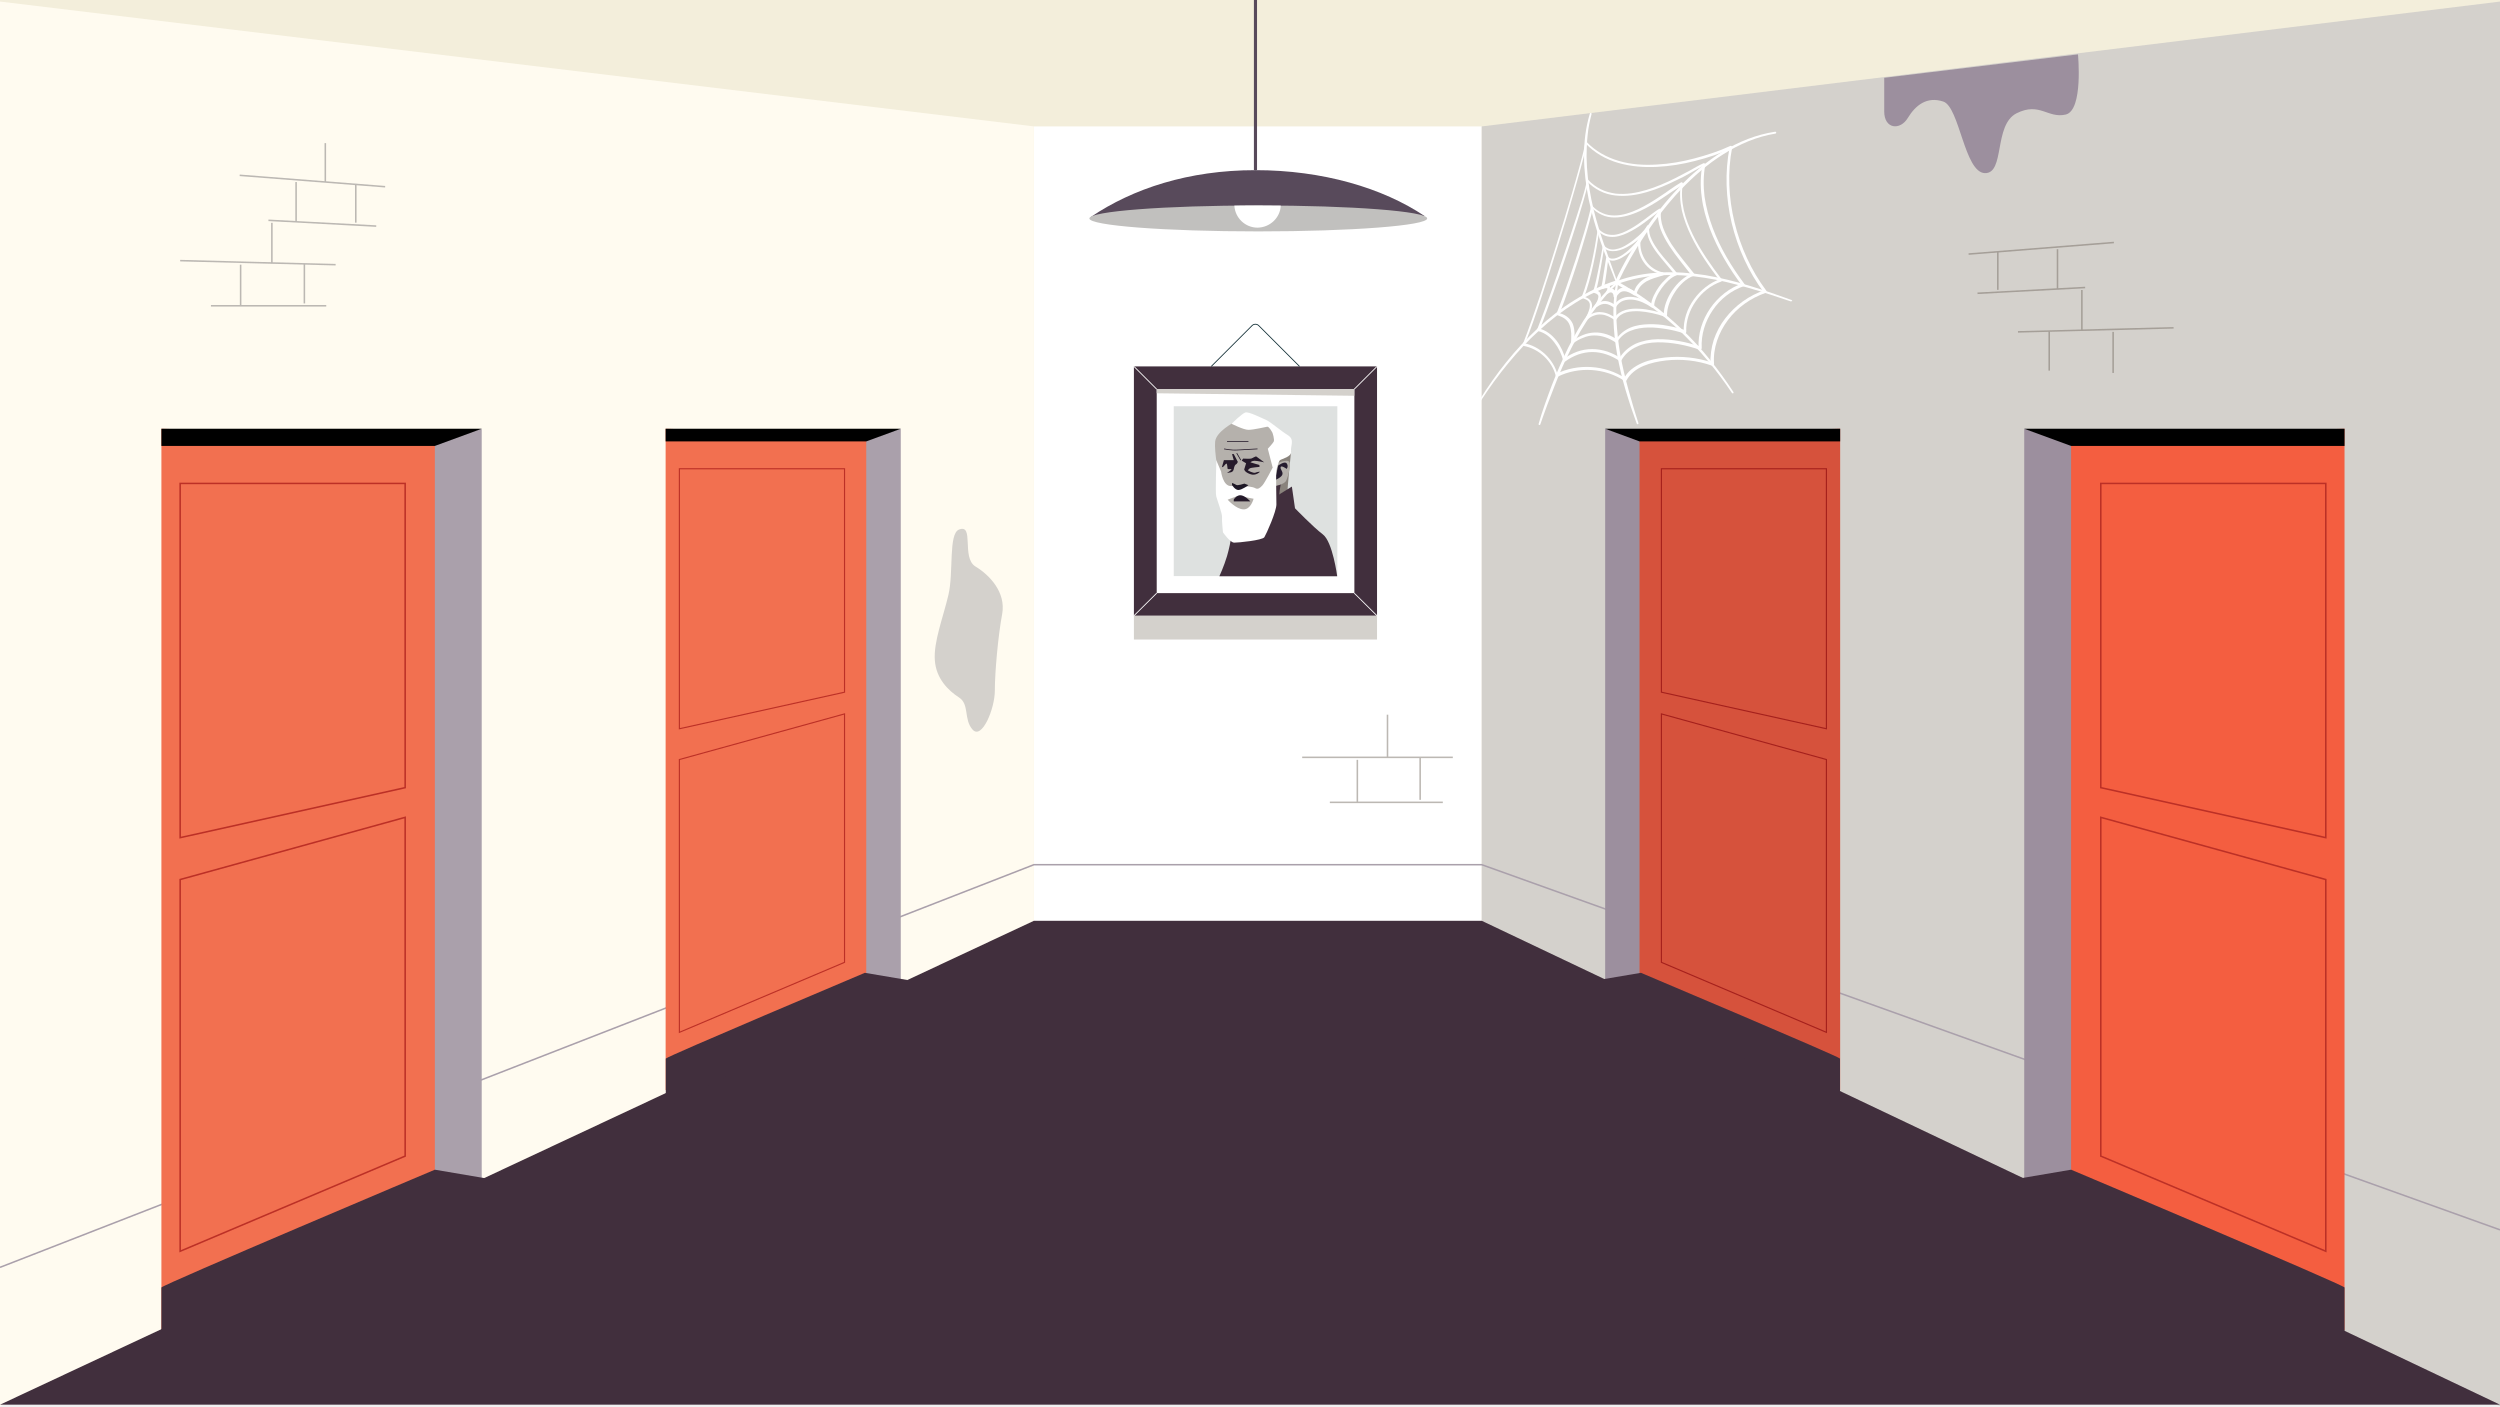
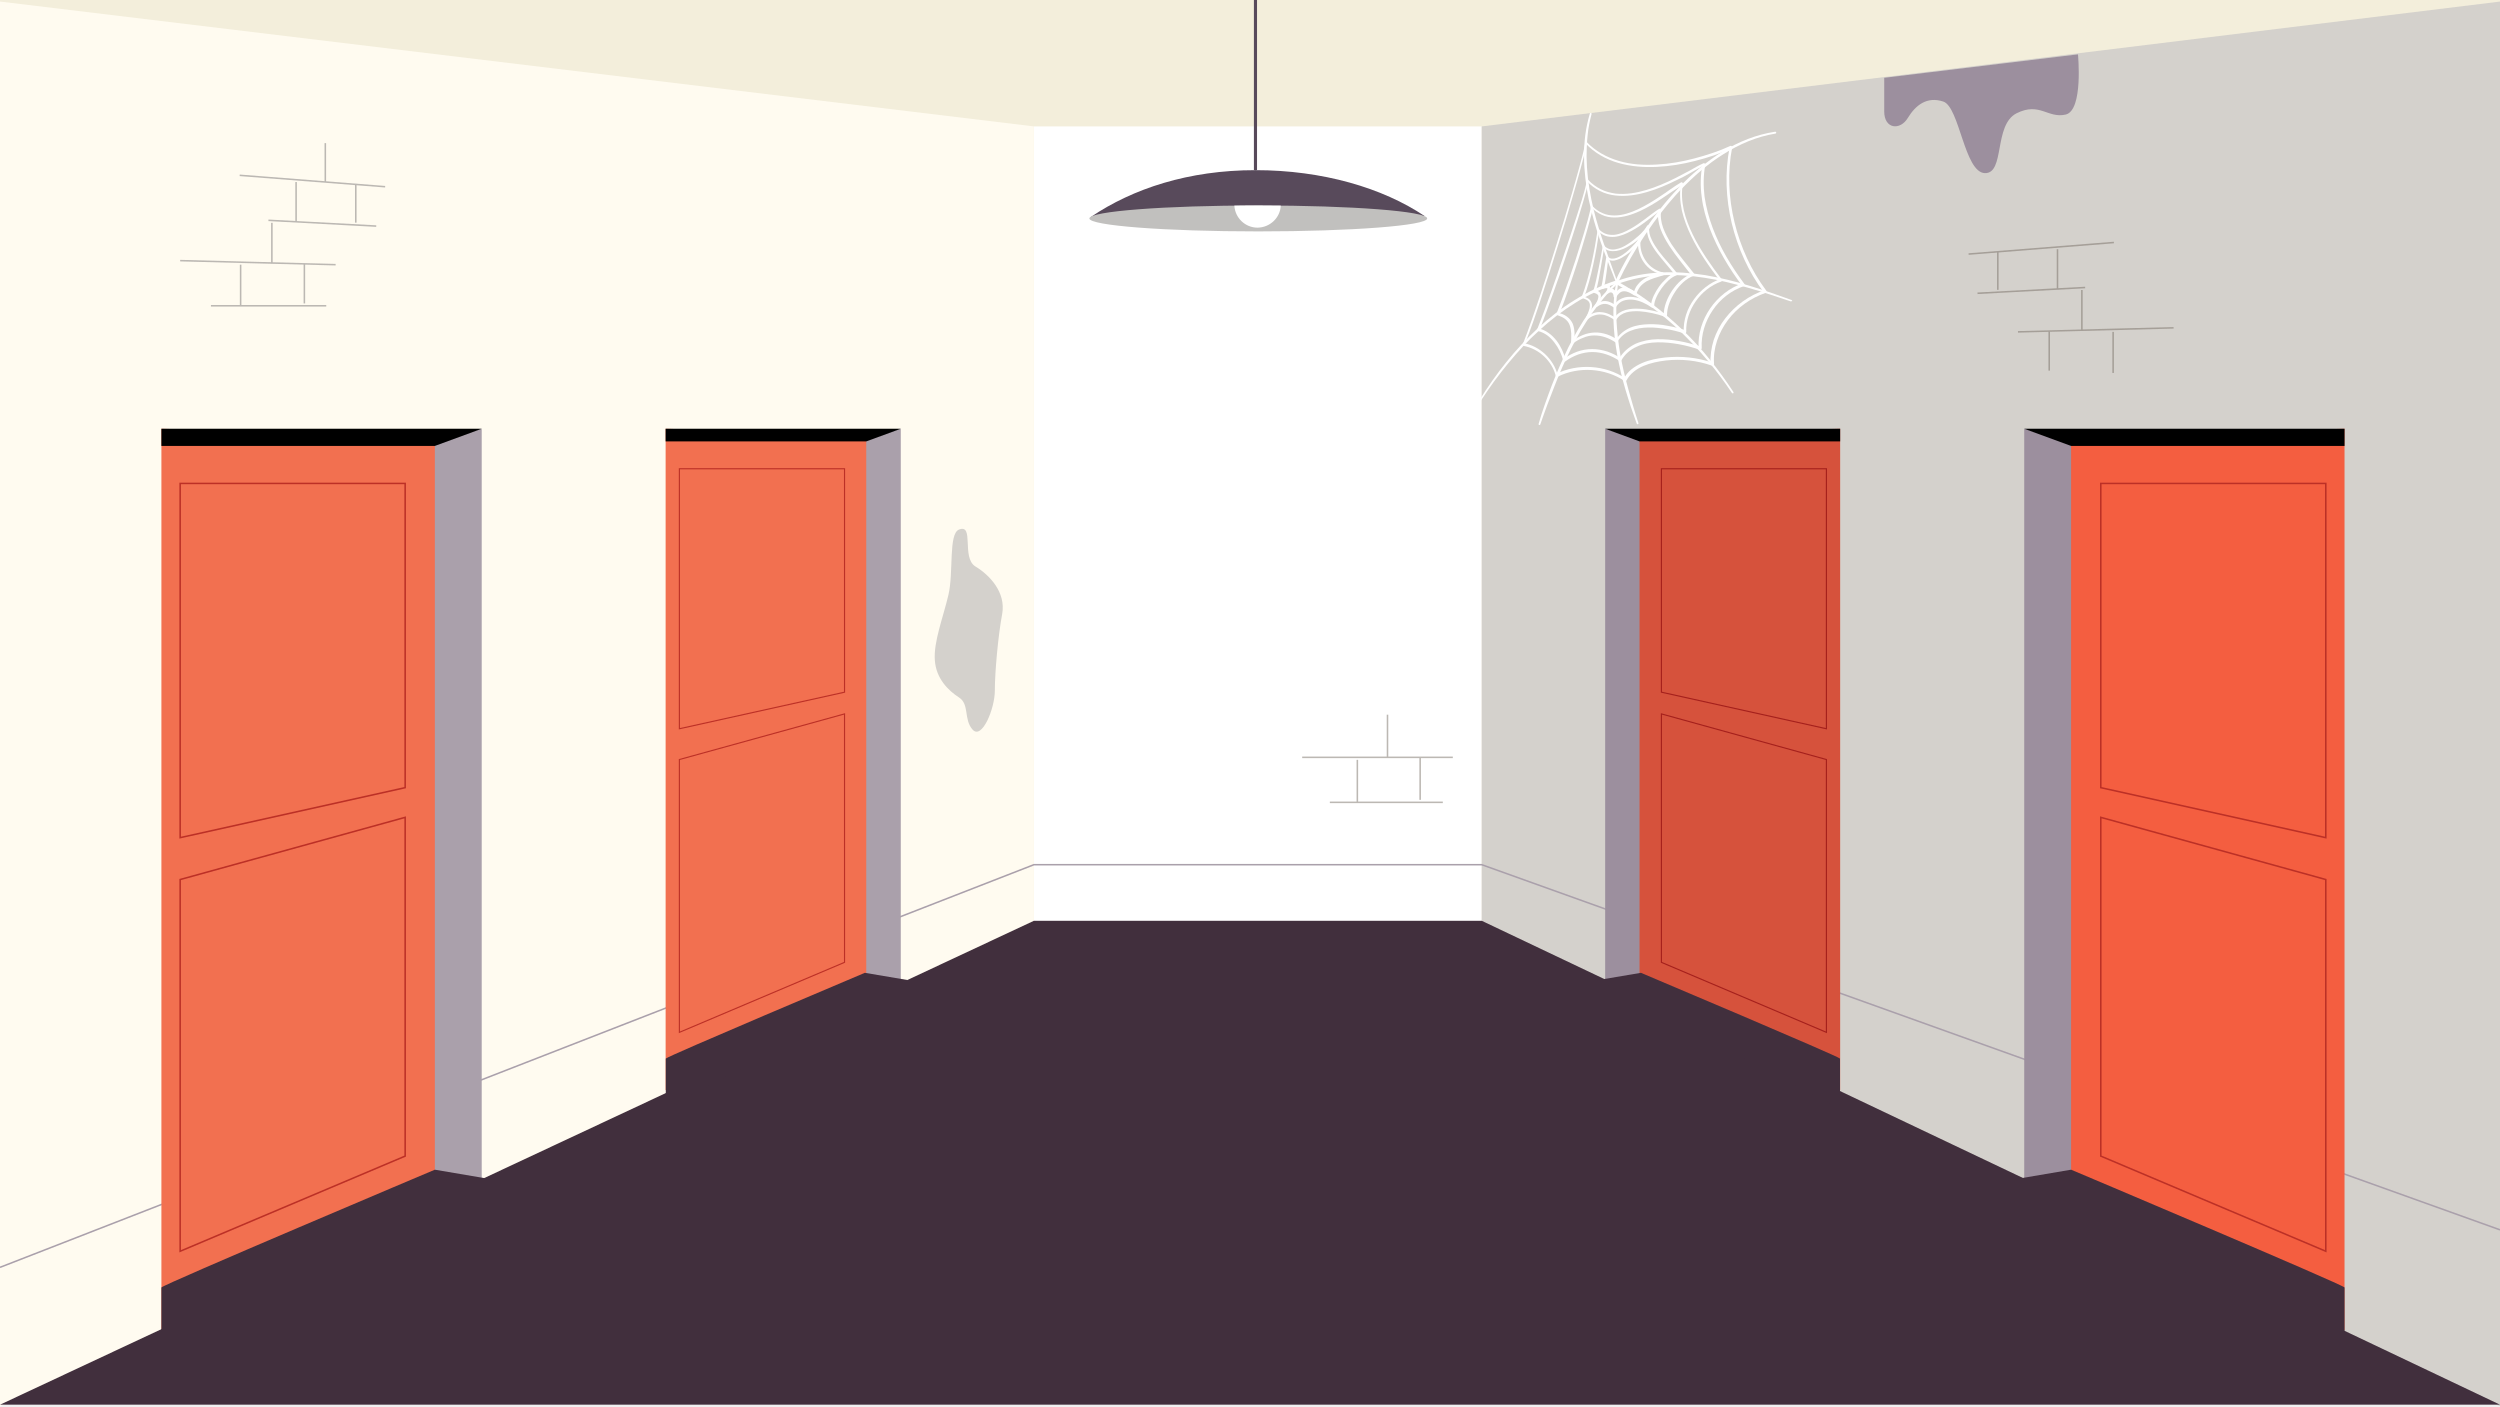
<svg xmlns="http://www.w3.org/2000/svg" version="1.1" id="Warstwa_1" x="0px" y="0px" width="1600px" height="900px" viewBox="0 0 1600 900" style="enable-background:new 0 0 1600 900;" xml:space="preserve">
  <style type="text/css">
	.st0{fill:#F3EEDB;}
	.st1{fill:#FFFFFF;}
	.st2{fill:#D4D1CC;}
	.st3{fill:#FFFBF0;}
	.st4{fill:none;stroke:#AAA0AB;stroke-width:0.999;stroke-miterlimit:10;}
	.st5{fill:#F45E40;}
	.st6{fill:#9C8F9E;}
	.st7{fill:none;stroke:#BC3026;stroke-width:0.999;stroke-miterlimit:10;}
	.st8{fill:#D6523C;}
	.st9{fill:none;stroke:#A5201C;stroke-width:0.733;stroke-miterlimit:10;}
	.st10{fill:#F27050;}
	.st11{fill:#AAA0AB;}
	.st12{fill:none;stroke:#BC3026;stroke-width:0.733;stroke-miterlimit:10;}
	.st13{fill:#412F3D;}
	.st14{fill:none;stroke:#BCB8B3;stroke-width:0.999;stroke-miterlimit:10;}
	.st15{fill:none;stroke:#A59F98;stroke-width:0.999;stroke-miterlimit:10;}
	.st16{fill:#584A5B;}
	.st17{fill:#C1C0BE;}
	.st18{fill:none;stroke:#584A5B;stroke-width:1.999;stroke-miterlimit:10;}
- 	.st19{fill:#DEE1E0;}
- 	.st20{fill:none;stroke:#FFFFFF;stroke-width:0.528;stroke-miterlimit:10;}
- 	.st21{fill:none;stroke:#0C2A31;stroke-width:0.528;stroke-miterlimit:10;}
- 	.st22{fill:#89837C;}
- 	.st23{fill:#B5B1AC;}
- 	.st24{fill:#251C2F;}
- 	.st25{fill:#251A2A;}
- 	.st26{fill:none;stroke:#251A2A;stroke-width:0.489;stroke-miterlimit:10;}
- 	.st27{fill:#1E1826;}
</style>
  <g id="Warstwa_1_1_">
-     <rect id="BG" y="0" class="st0" width="1600" height="878.3" />
+     <rect id="BG" class="st0" width="1600" height="878.3" />
    <g>
      <polygon class="st0" points="995,80.9 615,80.9 0,0 1600,0   " />
      <rect x="661.7" y="80.9" class="st1" width="286.6" height="511.7" />
      <polygon class="st2" points="1600,900 948.3,616.3 948.3,80.9 1600,1   " />
      <polygon class="st3" points="661.7,616.3 0,900 0,1 661.7,80.9   " />
      <polyline class="st4" points="0,811.1 661.7,553.4 948.3,553.4 1600,787.1   " />
      <g>
        <polyline class="st5" points="1325.5,770.6 1500.5,851.4 1500.5,274.4 1310.5,279.9    " />
        <polygon class="st6" points="1325.5,283.4 1295.5,274.4 1295.5,755.7 1325.5,770.6    " />
        <polygon points="1295.5,274.4 1500.5,274.4 1500.5,285.4 1325.5,285.4    " />
        <polygon class="st7" points="1344.5,504.1 1488.5,536.1 1488.5,309.4 1344.5,309.4    " />
        <polygon class="st7" points="1344.5,739.9 1488.5,800.8 1488.5,562.9 1344.5,523.1    " />
      </g>
      <g>
        <polyline class="st8" points="1049.3,638.5 1177.7,697.7 1177.7,274.4 1038.3,278.4    " />
        <polygon class="st6" points="1049.3,281 1027.3,274.4 1027.3,627.5 1049.3,638.5    " />
        <polygon points="1027.3,274.4 1177.7,274.4 1177.7,282.5 1049.3,282.5    " />
        <polygon class="st9" points="1063.3,443 1168.9,466.4 1168.9,300 1063.3,300    " />
        <polygon class="st9" points="1063.3,615.9 1168.9,660.7 1168.9,486.1 1063.3,456.9    " />
      </g>
      <g>
        <g>
          <polyline class="st10" points="278.3,770.6 103.3,851.4 103.3,274.4 293.3,279.9     " />
          <polygon class="st11" points="278.3,283.4 308.3,274.4 308.3,755.7 278.3,770.6     " />
          <polygon points="308.3,274.4 103.3,274.4 103.3,285.4 278.3,285.4     " />
          <polygon class="st7" points="259.3,504.1 115.3,536.1 115.3,309.4 259.3,309.4     " />
          <polygon class="st7" points="259.3,739.9 115.3,800.8 115.3,562.9 259.3,523.1     " />
        </g>
        <g>
          <polyline class="st10" points="554.4,638.5 426,697.7 426,274.4 565.5,278.4     " />
          <polygon class="st11" points="554.4,281 576.5,274.4 576.5,627.5 554.4,638.5     " />
          <polygon points="576.5,274.4 426,274.4 426,282.5 554.4,282.5     " />
          <polygon class="st12" points="540.5,443 434.8,466.4 434.8,300 540.5,300     " />
          <polygon class="st12" points="540.5,615.9 434.8,660.7 434.8,486.1 540.5,456.9     " />
        </g>
      </g>
      <polygon class="st13" points="1600,899 948.3,589.3 661.7,589.3 0,899   " />
      <g>
        <g>
          <line class="st14" x1="851.1" y1="513.5" x2="923.4" y2="513.5" />
          <line class="st14" x1="833.4" y1="484.7" x2="929.8" y2="484.7" />
          <line class="st14" x1="888" y1="457.4" x2="888" y2="484.7" />
          <line class="st14" x1="868.7" y1="486.3" x2="868.7" y2="513.5" />
          <line class="st14" x1="908.9" y1="484.7" x2="908.9" y2="511.9" />
        </g>
      </g>
      <g>
        <g>
          <g>
            <line class="st14" x1="171.8" y1="141" x2="240.8" y2="144.7" />
            <line class="st14" x1="153.4" y1="112.2" x2="246.5" y2="119.5" />
            <line class="st14" x1="208.2" y1="91.6" x2="208.2" y2="116.5" />
            <line class="st14" x1="189.5" y1="116.5" x2="189.5" y2="142" />
            <line class="st14" x1="227.7" y1="118.1" x2="227.7" y2="142.5" />
          </g>
        </g>
        <g>
          <g>
            <line class="st14" x1="135" y1="195.7" x2="208.8" y2="195.7" />
            <line class="st14" x1="115.3" y1="166.8" x2="214.8" y2="169.4" />
            <line class="st14" x1="174" y1="142.6" x2="174" y2="168.4" />
            <line class="st14" x1="154" y1="169.4" x2="154" y2="195.7" />
            <line class="st14" x1="194.8" y1="168.9" x2="194.8" y2="194.2" />
          </g>
        </g>
      </g>
      <g>
        <g>
          <g>
            <line class="st15" x1="1334.5" y1="184" x2="1265.6" y2="187.7" />
            <line class="st15" x1="1352.9" y1="155.2" x2="1259.9" y2="162.6" />
            <line class="st15" x1="1316.8" y1="159.5" x2="1316.8" y2="185" />
            <line class="st15" x1="1278.6" y1="161.1" x2="1278.6" y2="185.5" />
          </g>
        </g>
        <g>
          <g>
            <line class="st15" x1="1391.1" y1="209.8" x2="1291.5" y2="212.4" />
            <line class="st15" x1="1332.4" y1="185.6" x2="1332.4" y2="211.4" />
            <line class="st15" x1="1352.4" y1="212.4" x2="1352.4" y2="238.7" />
            <line class="st15" x1="1311.5" y1="211.9" x2="1311.5" y2="237.2" />
          </g>
        </g>
      </g>
      <g>
        <g>
          <path class="st16" d="M911.8,138.3c-26.9-18.1-65.5-29.4-108.3-29.4c-42.9,0-78.4,11.8-105.3,29.9L911.8,138.3z" />
          <ellipse class="st17" cx="805.3" cy="139.8" rx="108.1" ry="8.3" />
        </g>
        <path class="st1" d="M819.7,131.6c-4.7,0-9.5-0.1-14.4-0.1c-5.2,0-10.3,0-15.3,0.1c0.4,7.8,6.9,14.1,14.8,14.1     C812.8,145.6,819.3,139.4,819.7,131.6z" />
        <line class="st18" x1="803.5" y1="108.9" x2="803.5" y2="0" />
      </g>
    </g>
    <g>
      <path class="st13" d="M316.5,755.1l-38.2-6.5c0,0-175,73.9-175,75.4s0,44,0,44" />
      <path class="st13" d="M581.3,627.3l-27.8-4.7c0,0-127.4,53.8-127.4,54.9c0,1.1,0,32,0,32" />
    </g>
    <g>
      <path class="st13" d="M1287.3,755.1l38.2-6.5c0,0,175,73.9,175,75.4s0,44,0,44" />
      <path class="st13" d="M1022.4,627.3l27.8-4.7c0,0,127.4,53.8,127.4,54.9c0,1.1,0,32,0,32" />
    </g>
  </g>
  <g id="Warstwa_2_1_">
    <g>
      <g>
        <path class="st1" d="M947.1,255.7c10.4-16.7,22.6-32.2,37.1-45.6c7.3-6.7,15-12.8,23.5-18c8.3-5.2,17.3-9.6,26.7-12.6l-0.6,0.5     c2.5-5.6,5.3-10.9,8.3-16.1c3-5.2,6.2-10.4,9.6-15.4c6.8-10,14.3-19.6,22.6-28.3c8.3-8.7,17.7-16.7,28-23.1s21.8-11,33.8-12.8     c0.4,0,0.6,0.1,0.7,0.5c0,0.4-0.1,0.6-0.5,0.7c-11.9,1.9-23,6.7-33.2,13.1c-10.2,6.3-19.2,14.3-27.6,23     c-8.2,8.7-15.6,18.3-22.3,28.2c-6.7,9.9-12.7,20.4-17.8,31.2l0,0c-0.1,0.2-0.4,0.4-0.6,0.5c-9.2,3-18.2,7.1-26.4,12.2     c-8.3,5.1-16.1,11.1-23.2,17.7c-7.3,6.5-13.9,13.8-20.1,21.3s-12,15.5-17.3,23.7c-0.1,0.2-0.5,0.4-0.7,0.1     C947,256.3,947,255.9,947.1,255.7z" />
      </g>
      <g>
        <path class="st1" d="M1146.1,192.9c-9.1-3-18-6.1-27.2-8.7s-18.4-5-27.8-6.4c-9.4-1.5-18.9-2.1-28.3-1.6s-18.9,2.3-27.7,5.6     l0.1-1.7c15.1,8.5,29,18.9,41.5,30.9c6.2,5.9,12.1,12.3,17.5,19s10.5,13.7,15.2,20.9c0.1,0.2,0.1,0.6-0.1,0.8     c-0.2,0.1-0.6,0.1-0.8-0.1c-4.7-7.1-9.9-14-15.4-20.6c-5.4-6.5-11.4-12.8-17.5-18.8c-12.5-11.9-26.3-22.1-41.3-30.4     c-0.5-0.2-0.6-0.8-0.4-1.3c0.1-0.2,0.4-0.4,0.5-0.5c9.1-3.4,18.6-5.1,28.3-5.6c9.6-0.5,19.2,0.2,28.7,1.7     c9.4,1.6,18.8,3.9,28,6.7s18.2,5.9,27.2,9.2c0.2,0.1,0.5,0.4,0.4,0.7C1146.7,192.8,1146.3,192.9,1146.1,192.9z" />
      </g>
      <g>
        <path class="st1" d="M1035.6,181.1c-3.1,3-6.2,6.1-9,9.4c-2.8,3.3-5.4,6.8-8,10.3c-2.4,3.6-4.8,7.3-7,11s-4.2,7.6-6.2,11.5     c-3.9,7.7-7.4,15.7-10.5,23.8c-1.6,4-3.1,8.1-4.7,12.2c-1.6,4.1-2.9,8.2-4.4,12.3c-0.1,0.4-0.5,0.5-0.7,0.4     c-0.4-0.1-0.5-0.5-0.4-0.7c1.2-4.2,2.5-8.3,4-12.5c1.5-4.1,2.9-8.2,4.5-12.3c3.1-8.1,6.7-16.2,10.5-24.1     c4-7.9,8.3-15.5,13.4-22.6c2.5-3.5,5.3-7,8.2-10.3s6.1-6.3,9.4-9.2c0.2-0.2,0.6-0.1,0.7,0     C1035.8,180.5,1035.8,180.9,1035.6,181.1L1035.6,181.1z" />
      </g>
      <g>
        <path class="st1" d="M1035.5,181.8c-0.5,3.8-0.8,7.5-1,11.3c-0.1,3.8-0.1,7.5,0,11.3c0.4,7.5,1.2,15,2.5,22.5     c1.3,7.4,3.1,14.8,5.1,22.1c1,3.6,2.1,7.3,3.1,10.9c1.1,3.6,2.2,7.3,3.4,10.9c0.1,0.4-0.1,0.6-0.4,0.7c-0.4,0.1-0.6-0.1-0.7-0.4     c-1.3-3.6-2.5-7.1-3.8-10.8c-1.2-3.6-2.3-7.3-3.4-10.9c-2.2-7.3-3.9-14.8-5.3-22.3c-1.3-7.5-2.2-15.1-2.4-22.7     c-0.2-7.6,0.2-15.2,1.6-22.9c0-0.2,0.4-0.5,0.6-0.5C1035.2,181.1,1035.5,181.4,1035.5,181.8z" />
      </g>
      <g>
        <path class="st1" d="M1015.6,91.2c-1,5.7-2.5,11-4,16.6c-1.5,5.4-3,10.9-4.6,16.3c-3.1,10.9-6.3,21.7-9.7,32.4     c-3.3,10.8-6.8,21.5-10.3,32.3s-7.1,21.4-11.3,31.9l-0.6-1.1c10.4,1.9,19.1,10.2,21.8,20.4l-1.2-0.6c14-7,31.6-5.9,44.7,2.8     l-1.3,0.4c1.2-2.4,2.9-4.5,5-6.2s4.4-3,6.7-4c4.7-2.1,9.8-3,14.9-3.6c10.2-1.1,20.6,0,30.3,3.3l-1.3,1     c-0.2-5.2,0.5-10.5,2.1-15.6c1.7-5,4.2-9.7,7.4-13.8c6.4-8.3,15.2-14.6,25.2-18l-0.5,1.5c-9.9-13.2-16.7-28.4-20.6-44.3     c-3.8-16-4.5-32.7-1.3-48.8l1.2,0.8c-7.5,3.5-15.4,6.1-23.4,8.1c-8,2.1-16.2,3.4-24.4,3.8c-8.2,0.4-16.6-0.2-24.6-2.5     s-15.5-6.5-21.2-12.7c-0.2-0.2-0.2-0.6,0-0.8s0.6-0.2,0.8,0c5.6,5.9,12.8,9.9,20.7,12.2c7.7,2.3,16.1,2.8,24.2,2.3     c8.1-0.4,16.2-1.8,24.1-3.9s15.7-4.6,23-8l0,0c0.4-0.2,0.8,0,1.1,0.4c0.1,0.1,0.1,0.4,0.1,0.5c-3.1,15.9-2.3,32.4,1.5,48     c3.8,15.7,10.6,30.7,20.3,43.7c0.4,0.4,0.2,1-0.1,1.3c-0.1,0-0.1,0.1-0.2,0.1c-9.6,3.3-18.2,9.4-24.2,17.4c-3,4-5.4,8.5-7,13.3     s-2.3,9.8-1.9,14.9c0,0.5-0.4,1-1,1c-0.1,0-0.2,0-0.4,0c-9.4-3.3-19.5-4.4-29.4-3.3c-5,0.6-9.9,1.6-14.4,3.5s-8.6,5-10.8,9.2     c-0.2,0.5-0.7,0.6-1.2,0.4h-0.1c-12.5-8.3-29.4-9.4-42.8-2.7c-0.4,0.2-1,0-1.1-0.4c0,0,0-0.1-0.1-0.1     c-2.4-9.6-10.8-17.4-20.5-19.2c-0.5-0.1-0.7-0.5-0.6-1v-0.1c4.1-10.5,7.7-21.2,11.3-31.8c3.5-10.8,7-21.4,10.3-32.2     c3.4-10.8,6.7-21.5,9.8-32.4c1.6-5.4,3.1-10.9,4.6-16.3c1.5-5.4,3-10.9,4-16.3l0,0c0-0.2,0.4-0.5,0.6-0.5     C1015.5,90.6,1015.6,91,1015.6,91.2z" />
      </g>
      <g>
        <path class="st1" d="M1016.5,116c-0.7,4.2-1.9,8.2-3,12.2c-1.2,4-2.4,8-3.6,12c-2.5,8-5.1,16-7.7,23.8c-2.7,8-5.3,15.9-8.2,23.7     c-2.8,7.9-5.7,15.7-8.7,23.6l-0.6-1.1c2.3,0.5,4.5,1.5,6.4,2.9c1.9,1.3,3.5,3,5,4.8c2.8,3.6,4.7,7.9,5.9,12.3l-1.3-0.5     c2.7-1.9,5.6-3.5,8.6-4.6s6.4-1.7,9.7-1.7s6.5,0.6,9.7,1.6c3.1,1.1,6.1,2.5,8.7,4.4l-1.2,0.2c2.4-4.2,6.2-7.5,10.6-9.6     c4.4-1.9,9.2-2.8,13.9-2.9c4.7-0.1,9.4,0.4,14,1.2s9.2,2.1,13.7,3.5l-1.3,1c-0.5-9.1,2.3-18,7.4-25.4s12.5-13.3,20.9-16.1     l-0.5,1.5c-8.3-11.1-15.6-23.2-20.6-36.4c-2.4-6.5-4.4-13.3-5.2-20.3c-1-7-0.8-14,0.5-21.1l1.2,0.8c-3,1.5-5.9,3.1-8.8,4.8     c-2.9,1.7-5.9,3.3-9,4.7c-6.1,3-12.3,5.7-18.9,7.6c-6.5,1.9-13.4,3-20.3,2.2c-3.4-0.4-6.8-1.3-9.9-2.9s-5.9-3.6-8.2-6.2     c-0.2-0.2-0.2-0.6,0-0.8c0.2-0.2,0.6-0.2,0.8,0l0,0c2.3,2.4,5,4.4,8,5.9c2.9,1.5,6.2,2.3,9.4,2.8c6.7,0.7,13.3-0.4,19.7-2.3     c6.4-1.9,12.6-4.6,18.6-7.6c3-1.6,5.9-3.1,9-4.7c2.9-1.6,5.8-3.4,9-4.8c0.4-0.2,0.8,0,1.1,0.4c0.1,0.1,0.1,0.4,0.1,0.5l0,0     c-1.3,6.8-1.3,13.7-0.5,20.4c1,6.8,2.8,13.6,5.2,20c4.8,12.9,12.1,24.9,20.3,35.9c0.4,0.4,0.2,1-0.1,1.3c-0.1,0-0.1,0.1-0.2,0.1     c-8.1,2.8-15.2,8.3-20,15.5c-4.8,7-7.5,15.7-7,24.2c0,0.5-0.4,1-1,1c-0.1,0-0.2,0-0.4,0c-4.4-1.5-8.8-2.7-13.3-3.5     s-9.1-1.3-13.7-1.2s-9.1,0.8-13.2,2.8c-4.1,1.8-7.6,4.8-9.8,8.7c-0.2,0.5-0.8,0.6-1.2,0.4l0,0c-5.2-3.5-11.3-5.7-17.4-5.7     c-3,0-6.2,0.6-9.1,1.6c-2.9,1.1-5.7,2.5-8.2,4.4c-0.4,0.2-0.8,0.2-1.2-0.2c-0.1-0.1-0.1-0.2-0.1-0.2c-1.1-4.2-3-8.3-5.7-11.7     c-1.3-1.7-2.8-3.3-4.6-4.6c-1.7-1.2-3.6-2.2-5.8-2.7c-0.5-0.1-0.7-0.5-0.6-1v-0.1c6.1-15.5,11.6-31.3,16.9-47.1     c2.7-7.9,5.3-15.9,7.9-23.8c1.2-4,2.5-8,3.8-12c1.2-4,2.4-8,3.1-12.1l0,0c0-0.2,0.4-0.5,0.6-0.5     C1016.4,115.4,1016.5,115.7,1016.5,116z" />
      </g>
      <g>
        <path class="st1" d="M1019.5,132.5c-0.5,3-1.2,5.9-2.1,8.8c-0.7,2.9-1.6,5.8-2.4,8.7c-1.7,5.8-3.4,11.5-5.2,17.2     s-3.8,11.4-5.7,17.1c-1.9,5.7-4,11.3-6.2,16.9l-0.5-1.1c1.8,0.6,3.8,1.3,5.4,2.5c1.7,1.2,3,2.9,3.8,4.7c0.7,1.9,1,3.9,1.1,5.8     c0.1,1.9,0,3.9-0.1,5.8l-1.3-0.7c2.1-1.6,4.4-2.8,6.8-3.8c2.4-1,5-1.5,7.6-1.6c2.7-0.1,5.2,0.4,7.7,1.2c2.4,0.8,4.8,2.1,6.9,3.4     l-1.2,0.2c2.1-3.6,5.6-6.3,9.3-7.9c3.8-1.6,7.9-2.1,11.9-2.2c4-0.1,8,0.2,11.9,1c3.9,0.7,7.7,1.6,11.6,2.9l-1.2,1     c-0.2-3.8,0.4-7.5,1.5-11s2.9-6.9,5-9.8c4.2-5.9,10.3-10.8,17.3-13.2l-0.5,1.5c-6.9-9.1-13.6-18.5-18.6-28.9     c-2.5-5.2-4.6-10.6-5.9-16.2c-1.2-5.7-1.6-11.6-0.5-17.3l1.2,0.8c-2.3,1.2-4.5,2.8-6.8,4.2c-2.2,1.6-4.5,3-6.8,4.6     c-4.5,3-9.2,5.8-14.2,8.1c-5,2.2-10.3,4-16,4c-2.8,0-5.6-0.5-8.1-1.7c-2.5-1.1-4.8-2.8-6.8-4.8c-0.2-0.2-0.2-0.6,0-0.8     s0.6-0.2,0.8,0l0,0c1.8,1.9,4,3.5,6.4,4.5c2.4,1.1,5.1,1.5,7.6,1.5c5.3,0,10.4-1.8,15.2-4c4.8-2.3,9.4-5.1,13.9-8.1     c2.3-1.5,4.5-3,6.7-4.6c2.3-1.6,4.5-3.1,6.9-4.5c0.4-0.2,0.8,0,1.1,0.4c0.1,0.1,0.1,0.4,0.1,0.5l0,0c-1.1,5.4-0.7,11.1,0.5,16.7     c1.2,5.4,3.3,10.8,5.8,15.9c5,10.2,11.6,19.5,18.5,28.6c0.4,0.4,0.2,1-0.1,1.3c-0.1,0-0.1,0.1-0.2,0.1     c-6.7,2.3-12.3,6.9-16.3,12.6c-4,5.7-6.4,12.7-6.1,19.6c0,0.5-0.4,1-1,1c-0.1,0-0.2,0-0.4,0c-3.6-1.2-7.5-2.2-11.3-2.8     c-3.9-0.6-7.7-1.1-11.6-1s-7.7,0.6-11.3,2.1c-3.5,1.3-6.5,3.8-8.5,7c-0.2,0.4-0.7,0.6-1.2,0.4l0,0c-4-2.7-8.8-4.5-13.7-4.4     c-2.4,0-4.8,0.5-7,1.5c-2.3,0.8-4.4,2.1-6.4,3.5l0,0c-0.4,0.2-0.8,0.2-1.2-0.2c-0.1-0.1-0.1-0.4-0.1-0.5c0.1-1.9,0.1-3.8,0.1-5.6     c-0.1-1.8-0.4-3.6-1-5.3s-1.7-3-3.1-4.1c-1.5-1.1-3.1-1.7-4.8-2.3l0,0c-0.4-0.1-0.6-0.6-0.5-1l0,0c2.2-5.6,4.2-11.1,6.2-16.8     c1.9-5.7,3.9-11.4,5.8-17.1c1.8-5.7,3.6-11.4,5.4-17.2c0.8-2.9,1.7-5.7,2.5-8.6c0.7-2.9,1.6-5.8,2.1-8.7l0,0     c0-0.2,0.4-0.5,0.6-0.5C1019.3,131.9,1019.5,132.3,1019.5,132.5z" />
      </g>
      <g>
        <path class="st1" d="M1023.5,147.4c-1,7.4-2.2,14.6-3.8,21.9s-3.4,14.4-6.1,21.4l-0.5-1.1c1.3,0.4,2.8,1,4,1.9     c1.2,1.1,1.9,2.8,1.8,4.2c0,1.6-0.5,2.9-0.8,4.2c-0.5,1.3-1.1,2.7-1.6,3.9l-1.2-1c1.3-1,2.9-1.8,4.5-2.4s3.4-0.8,5.1-0.6     c1.7,0.1,3.4,0.6,5,1.3s3,1.6,4.4,2.4l-1.2,0.2c0.7-1.3,1.8-2.5,3.1-3.4c1.2-0.8,2.7-1.5,4.1-1.9c2.9-0.8,5.9-1,8.8-0.8     c2.9,0.1,5.8,0.6,8.6,1.2c2.8,0.6,5.6,1.3,8.3,2.3l-1.2,1c-0.1-3,0.5-5.8,1.5-8.6c1-2.7,2.3-5.2,3.9-7.6c1.6-2.3,3.5-4.6,5.6-6.4     c2.2-1.9,4.6-3.6,7.4-4.6l-0.5,1.5c-4.8-6.3-10-12.3-14.4-19.1c-2.2-3.4-4.1-6.9-5.6-10.8c-1.3-3.9-2.1-8.1-1.2-12.2l1.2,0.8     c-1.6,0.7-3,1.9-4.5,3l-4.5,3.4c-3,2.3-6.2,4.5-9.6,6.3s-6.9,3.4-10.9,3.8c-1.9,0.1-4,0-5.8-0.7s-3.5-1.9-4.8-3.3     c-0.2-0.2-0.2-0.6,0-0.8s0.6-0.2,0.8,0l0,0c1.2,1.3,2.8,2.3,4.4,2.9c1.7,0.6,3.5,0.7,5.3,0.6c3.6-0.4,7-1.9,10.3-3.8     c3.3-1.8,6.3-4,9.3-6.2l4.5-3.4c1.6-1.1,3-2.3,4.8-3.3c0.4-0.2,0.8,0,1.1,0.4c0.1,0.1,0.1,0.4,0.1,0.5l0,0     c-0.7,3.8-0.1,7.6,1.2,11.3c1.3,3.6,3.3,7.1,5.3,10.4c4.4,6.7,9.6,12.6,14.5,18.9c0.4,0.4,0.2,1-0.1,1.3c-0.1,0-0.1,0.1-0.2,0.1     l0,0c-2.4,0.8-4.7,2.4-6.7,4.2c-1.9,1.8-3.8,3.9-5.2,6.2c-1.5,2.3-2.8,4.7-3.6,7.1c-1,2.5-1.5,5.2-1.5,7.7l0,0c0,0.5-0.4,1-1,1     c-0.1,0-0.2,0-0.4,0c-2.7-1-5.4-1.7-8.1-2.3c-2.8-0.6-5.6-1-8.3-1.2c-2.8-0.1-5.6,0-8.2,0.7c-2.5,0.7-5,2.2-6.3,4.5     c-0.2,0.4-0.7,0.6-1.2,0.4l0,0l0,0c-2.7-1.7-5.4-3.3-8.5-3.5c-1.5-0.1-3,0-4.5,0.6c-1.5,0.5-2.8,1.2-4,2.2     c-0.4,0.2-0.8,0.2-1.2-0.2c-0.1-0.2-0.2-0.6-0.1-0.8c0.6-1.2,1.1-2.4,1.6-3.8c0.5-1.2,0.8-2.5,0.8-3.8c0.1-1.2-0.4-2.3-1.2-3     s-2.1-1.2-3.4-1.7l0,0c-0.4-0.1-0.6-0.6-0.5-1l0,0c1.3-3.4,2.4-6.9,3.4-10.4s1.9-7.1,2.7-10.6c1.6-7.1,2.9-14.4,4-21.7     c0-0.2,0.4-0.5,0.6-0.5C1023.4,146.8,1023.6,147.1,1023.5,147.4z" />
      </g>
      <g>
-         <path class="st1" d="M1026.8,157.4c-0.7,4.8-1.6,9.7-2.4,14.5c-0.5,2.4-0.8,4.8-1.3,7.3c-0.5,2.4-1,4.7-1.8,7.3l-0.5-1.1     c1,0.4,1.9,0.6,2.9,1.6c0.5,0.5,0.7,1.1,0.8,1.7c0.1,0.6,0.1,1.2,0,1.7c-0.1,1.1-0.5,2.1-0.8,2.9c-0.4,1-0.7,1.8-1.2,2.7     l-1.2-1.1c1-0.7,1.9-1.3,3-1.7c1.1-0.5,2.3-0.6,3.5-0.5s2.4,0.5,3.4,1c1.1,0.5,2.1,1.1,2.9,1.7l-1.3,0.2c1.2-2.2,3.3-3.9,5.4-4.7     c2.3-1,4.7-1.1,7.1-0.8c4.7,0.5,9.1,2.7,12.9,5.2l-1.5,0.8c-0.1-2.5,0.7-4.7,1.7-6.9c1-2.1,2.2-4.1,3.5-5.9     c1.3-1.8,2.9-3.5,4.6-5.1s3.5-3,5.9-3.9l-0.5,1.5c-1.8-2.3-3.8-4.6-5.7-6.9c-1.9-2.3-3.9-4.6-5.7-7s-3.5-5-4.8-7.9     c-1.2-2.8-2.1-6.1-1.5-9.3l1.6,0.5c-0.4,0.8-0.8,1.5-1.3,2.1s-1,1.2-1.5,1.7c-1,1.1-2.1,2.1-3.1,3.1c-2.2,1.9-4.6,3.8-7.1,5.2     c-2.5,1.5-5.3,2.8-8.3,3.3c-1.5,0.2-3,0.2-4.6-0.1c-1.6-0.4-2.9-1.3-4-2.4c-0.2-0.2-0.2-0.6,0-0.8S1026.5,157.1,1026.8,157.4     c0.9,0.9,2,1.6,3.3,2c1.3,0.4,2.7,0.4,4,0.1c2.8-0.5,5.3-1.7,7.7-3.3c2.4-1.5,4.7-3.3,6.8-5.2c1.1-1,2.1-1.9,3-3     c0.5-0.5,1-1.1,1.3-1.6c0.4-0.5,0.8-1.1,1.1-1.7c0.2-0.5,0.7-0.6,1.1-0.5s0.6,0.6,0.5,1c-0.5,2.8,0.2,5.6,1.5,8.2     c1.2,2.7,2.9,5.1,4.6,7.5c1.8,2.4,3.8,4.7,5.7,6.9c1.9,2.3,4,4.5,5.8,7c0.4,0.4,0.2,1-0.1,1.3c-0.1,0-0.1,0.1-0.2,0.1l0,0     c-1.8,0.7-3.6,1.9-5.2,3.4s-3,3.1-4.2,4.8s-2.4,3.6-3.3,5.6s-1.6,4-1.5,5.9l0,0c0,0.5-0.4,1-1,1c-0.2,0-0.4,0-0.6-0.1     c-3.6-2.5-7.7-4.5-12-5c-2.2-0.2-4.4,0-6.3,0.7s-3.5,2.2-4.6,4c-0.2,0.5-0.8,0.6-1.2,0.4l0,0c-1.8-1.2-3.6-2.3-5.4-2.4     c-1.9-0.2-3.8,0.6-5.4,1.8c-0.4,0.2-0.8,0.2-1.2-0.1c-0.2-0.2-0.2-0.6-0.1-0.8c0.4-0.8,0.8-1.7,1.2-2.5s0.7-1.7,0.8-2.5     c0.1-0.4,0.1-0.8,0-1.1c-0.1-0.4-0.2-0.6-0.5-0.8c-0.5-0.5-1.3-0.8-2.2-1.1c-0.4-0.1-0.6-0.6-0.5-1l0,0l0,0     c0.7-2.2,1.2-4.6,1.8-7c0.5-2.4,1-4.7,1.5-7.1c1-4.8,1.8-9.6,2.7-14.4l0,0c0-0.2,0.4-0.5,0.6-0.5     C1026.6,156.8,1026.9,157.2,1026.8,157.4z" />
+         <path class="st1" d="M1026.8,157.4c-0.7,4.8-1.6,9.7-2.4,14.5c-0.5,2.4-0.8,4.8-1.3,7.3c-0.5,2.4-1,4.7-1.8,7.3l-0.5-1.1     c1,0.4,1.9,0.6,2.9,1.6c0.5,0.5,0.7,1.1,0.8,1.7c0.1,0.6,0.1,1.2,0,1.7c-0.1,1.1-0.5,2.1-0.8,2.9c-0.4,1-0.7,1.8-1.2,2.7     l-1.2-1.1c1-0.7,1.9-1.3,3-1.7c1.1-0.5,2.3-0.6,3.5-0.5s2.4,0.5,3.4,1c1.1,0.5,2.1,1.1,2.9,1.7l-1.3,0.2c1.2-2.2,3.3-3.9,5.4-4.7     c2.3-1,4.7-1.1,7.1-0.8c4.7,0.5,9.1,2.7,12.9,5.2l-1.5,0.8c-0.1-2.5,0.7-4.7,1.7-6.9c1-2.1,2.2-4.1,3.5-5.9     c1.3-1.8,2.9-3.5,4.6-5.1s3.5-3,5.9-3.9l-0.5,1.5c-1.8-2.3-3.8-4.6-5.7-6.9c-1.9-2.3-3.9-4.6-5.7-7s-3.5-5-4.8-7.9     c-1.2-2.8-2.1-6.1-1.5-9.3l1.6,0.5c-0.4,0.8-0.8,1.5-1.3,2.1s-1,1.2-1.5,1.7c-1,1.1-2.1,2.1-3.1,3.1c-2.2,1.9-4.6,3.8-7.1,5.2     c-2.5,1.5-5.3,2.8-8.3,3.3c-1.5,0.2-3,0.2-4.6-0.1c-1.6-0.4-2.9-1.3-4-2.4c-0.2-0.2-0.2-0.6,0-0.8S1026.5,157.1,1026.8,157.4     c0.9,0.9,2,1.6,3.3,2s2.7,0.4,4,0.1c2.8-0.5,5.3-1.7,7.7-3.3c2.4-1.5,4.7-3.3,6.8-5.2c1.1-1,2.1-1.9,3-3c0.5-0.5,1-1.1,1.3-1.6     c0.4-0.5,0.8-1.1,1.1-1.7c0.2-0.5,0.7-0.6,1.1-0.5s0.6,0.6,0.5,1c-0.5,2.8,0.2,5.6,1.5,8.2c1.2,2.7,2.9,5.1,4.6,7.5     c1.8,2.4,3.8,4.7,5.7,6.9c1.9,2.3,4,4.5,5.8,7c0.4,0.4,0.2,1-0.1,1.3c-0.1,0-0.1,0.1-0.2,0.1l0,0c-1.8,0.7-3.6,1.9-5.2,3.4     s-3,3.1-4.2,4.8s-2.4,3.6-3.3,5.6s-1.6,4-1.5,5.9l0,0c0,0.5-0.4,1-1,1c-0.2,0-0.4,0-0.6-0.1c-3.6-2.5-7.7-4.5-12-5     c-2.2-0.2-4.4,0-6.3,0.7s-3.5,2.2-4.6,4c-0.2,0.5-0.8,0.6-1.2,0.4l0,0c-1.8-1.2-3.6-2.3-5.4-2.4c-1.9-0.2-3.8,0.6-5.4,1.8     c-0.4,0.2-0.8,0.2-1.2-0.1c-0.2-0.2-0.2-0.6-0.1-0.8c0.4-0.8,0.8-1.7,1.2-2.5s0.7-1.7,0.8-2.5c0.1-0.4,0.1-0.8,0-1.1     c-0.1-0.4-0.2-0.6-0.5-0.8c-0.5-0.5-1.3-0.8-2.2-1.1c-0.4-0.1-0.6-0.6-0.5-1l0,0l0,0c0.7-2.2,1.2-4.6,1.8-7     c0.5-2.4,1-4.7,1.5-7.1c1-4.8,1.8-9.6,2.7-14.4l0,0c0-0.2,0.4-0.5,0.6-0.5C1026.6,156.8,1026.9,157.2,1026.8,157.4z" />
      </g>
      <g>
        <path class="st1" d="M1029.4,164.9l-1.2,9.4l-0.7,4.7c-0.2,1.6-0.5,3.1-1,4.8l-1-1.1c0.6-0.1,1.2-0.4,1.9-0.5     c0.4,0,0.7-0.1,1.1-0.1s0.8,0,1.3,0.4s0.7,1.1,0.6,1.5c0,0.5-0.1,0.7-0.2,1.1c-0.2,0.6-0.5,1.2-0.7,1.8l-1.2-1     c0.6-0.4,1.2-0.7,1.9-1c0.7-0.2,1.7-0.2,2.4,0.2c0.7,0.4,1.3,1.1,1.6,1.8c0.4,0.7,0.5,1.5,0.5,2.2l-1.6-0.5     c0.7-1.1,1.5-2.3,2.5-3.1c1.1-1,2.5-1.5,4-1.5s2.8,0.5,4,1c1.2,0.6,2.3,1.3,3.4,2.1l-1.5,0.6c0.5-2.1,1.3-4,2.7-5.6     c1.3-1.7,2.9-2.9,4.7-4c1.8-1,3.6-1.8,5.6-2.4c1.9-0.6,3.9-1.1,5.6-1.6l0.1,1.8c-2.4-0.6-4.8-1.6-7-2.9c-2.2-1.5-4-3.3-5.3-5.3     c-1.5-2.1-2.4-4.5-3-6.9s-0.8-5.1-0.4-7.6l1.6,0.5c-0.4,0.6-0.6,1.1-1,1.6s-0.7,0.8-1.1,1.3c-0.7,0.8-1.5,1.6-2.3,2.4     c-1.6,1.6-3.1,2.9-5,4.2s-3.6,2.4-5.8,3.1c-1.1,0.4-2.2,0.6-3.4,0.5c-1.2-0.1-2.4-0.7-3.1-1.6l0,0c-0.2-0.2-0.2-0.6,0-0.8     s0.6-0.2,0.8,0c1.3,1.5,3.4,1.3,5.3,0.7c1.9-0.7,3.8-1.8,5.3-3c1.7-1.2,3.3-2.7,4.7-4.2c0.7-0.7,1.5-1.6,2.2-2.3     c0.4-0.4,0.6-0.8,1-1.2c0.2-0.4,0.6-0.8,0.7-1.2c0.2-0.5,0.7-0.6,1.1-0.4c0.4,0.1,0.6,0.6,0.5,1l0,0c-0.4,2.2-0.1,4.6,0.4,6.8     c0.6,2.3,1.6,4.4,2.9,6.3c1.3,1.9,2.9,3.6,4.8,4.8c1.9,1.3,4.1,2.2,6.3,2.7l0,0c0.5,0.1,0.8,0.6,0.7,1.1     c-0.1,0.4-0.4,0.6-0.6,0.7c-1.9,0.6-3.8,1.1-5.6,1.7c-1.8,0.6-3.5,1.3-5.2,2.2c-1.6,1-3,2.1-4.1,3.5c-1.1,1.5-1.9,3-2.3,4.8l0,0     c-0.1,0.5-0.6,0.8-1.1,0.7c-0.1,0-0.2-0.1-0.4-0.1c-1-0.7-2.1-1.3-3.1-1.8c-1.1-0.5-2.2-0.8-3.3-0.8c-1.1,0-2.1,0.4-2.9,1.1     c-0.8,0.7-1.6,1.7-2.2,2.7l0,0c-0.2,0.4-0.7,0.6-1.2,0.2c-0.2-0.1-0.5-0.5-0.4-0.7c0-1-0.4-2.1-1.1-2.4c-0.4-0.2-0.7-0.2-1.2-0.1     c-0.5,0.1-1,0.4-1.3,0.7l0,0c-0.4,0.2-0.8,0.1-1.1-0.2c-0.1-0.2-0.2-0.6-0.1-0.8c0.2-0.5,0.5-1.1,0.7-1.6     c0.1-0.2,0.1-0.5,0.1-0.7s0-0.1,0-0.1s-0.1-0.1-0.5-0.1c-0.2,0-0.5,0-0.8,0.1c-0.6,0.1-1.2,0.2-1.7,0.4c-0.4,0.1-0.8-0.1-1-0.6     c0-0.1,0-0.2,0-0.5l0,0c0.5-1.3,0.7-3,1-4.5l0.7-4.7l1.5-9.4c0-0.2,0.4-0.5,0.6-0.5C1029.3,164.3,1029.5,164.6,1029.4,164.9z" />
      </g>
      <g>
        <path class="st1" d="M1034.1,180.4c-3.4-8.6-6.8-17.2-9.8-25.9s-5.6-17.7-7.5-26.7c-1.8-9.1-3-18.3-3-27.6     c0-4.6,0.2-9.3,0.8-13.9s1.6-9.2,2.9-13.6c0.1-0.4,0.5-0.5,0.7-0.4c0.4,0.1,0.5,0.4,0.4,0.7c-1.2,4.5-2.1,9-2.5,13.4     c-0.5,4.5-0.7,9.1-0.7,13.7c0.1,9.2,1.2,18.3,3,27.2c1.8,9,4.4,17.8,7.3,26.5c2.9,8.7,6.1,17.4,9.2,26c0.1,0.2,0,0.6-0.4,0.7     C1034.5,180.8,1034.3,180.7,1034.1,180.4z" />
      </g>
    </g>
  </g>
  <g id="Warstwa_4">
-     <g>
-       <g>
-         <rect x="725.7" y="234.5" class="st13" width="155.6" height="159.6" />
-         <rect x="740.3" y="249.1" class="st1" width="126.5" height="130.5" />
-         <rect x="751.2" y="260" class="st19" width="104.7" height="108.7" />
-         <polygon class="st2" points="866.7,253.3 740.3,251.7 740.3,249.1 866.7,249.1    " />
-         <rect x="725.7" y="394.1" class="st2" width="155.6" height="15.2" />
-         <line class="st20" x1="725.7" y1="234.5" x2="740.3" y2="249.1" />
-         <line class="st20" x1="866.7" y1="249.1" x2="881.3" y2="234.5" />
-         <line class="st20" x1="866.7" y1="379.6" x2="881.3" y2="394.1" />
-         <line class="st20" x1="740.3" y1="379.6" x2="725.7" y2="394.1" />
-         <path class="st21" d="M775.2,234.5l26.1-26.1c1.2-1.2,3.1-1.2,4.3,0l26.1,26.1" />
-       </g>
-       <g>
-         <path class="st22" d="M826.3,288.9c0,0-2.4,22.7-2.3,26.5c0.2,3.7,5.4,13.8,5.4,13.8s-10.1,8.5-15.6,10.4s-7,1.1-7,1.1     s10.6-47.3,10.2-48.5c-0.4-1.2,3.9-7.9,3.9-7.9" />
-         <path class="st23" d="M789.9,270.2c0,0-11.6,6-12.2,12.4c-0.7,6.4,2.3,22.8,3.4,25.7c1.1,2.9,13,24.3,15.3,21.5     s16.3-20.8,17.4-26.3c1.1-5.6,5.9-17.1,5.7-20.8c-0.2-3.7-3-7.8-5-9.2c-1.5-1-7-3.4-12.2-3.3     C797.1,270.4,789.9,270.2,789.9,270.2z" />
-         <path class="st13" d="M826.8,311.4l2,13.9c0,0,11.6,12,17.8,16.7c6.3,4.7,9.2,26.8,9.2,26.8h-75.4c0,0,3-6.5,4.9-12.9     c2.6-8.8,4.2-21.3,4.2-21.3" />
-         <path class="st13" d="M820,308.5c0,0-1.1,4.7-1.3,8.4c-0.2,3.7-2.4,11.7-1.8,13.2c0.6,1.4,3.1,6,3.1,6s-8.7,6.1-10.9,5.8     s3.4-25.2,3.9-27.5s3.6-5.9,3.6-5.9" />
-         <path class="st23" d="M816.9,296.6c0,0,6.9-3,8.2-1s-0.8,9.7-2,12.1s-7.2,3.4-7.2,3.4" />
-         <path class="st24" d="M818,298c0,0,4.2-3.2,5.5-1.4c1.3,1.8,0,3.5,0,3.5s-3.6-2.6-3.9-1.1c-0.3,1.5,1.4,2.4,1.2,4.4     s-4.8,3.9-4.8,3.9" />
-         <path class="st1" d="M778.4,294.5c0.2,0.2-0.7,20.5,0,23.2s3.9,11,3.7,13.3s0.6,9.7,0.6,9.7s4.5,6.6,7.2,6.6s18-1.5,19.3-3.5     c1.3-2.1,7.7-16.4,7.7-21s-0.4-19.9,0-22s-2.4-1.5-2.4-1.5s-5,9.7-6.6,11.4c-1.6,1.7-2.9,2.7-4.6,1.7s-6.2-1.2-6.2-1.2     s-7.1-0.2-9.2-0.1c-5.3,0.1-6.4-9.3-6.4-9.3L778.4,294.5z" />
-         <path class="st25" d="M795.6,293.5c0,0,4.3,0.2,5.1,0c0.9-0.2,2.9-1.7,3.4-1.3s5,3.7,5,3.7s-4.4-1-6.2-1s-2.6,1-2.6,1l5.7,1.7     l0.1,1.2c0,0-5.6,0.5-6.2,0.9c-0.6,0.4-1.3,1.3-1.3,1.3s3.5,2.1,4.9,1.5c1.3-0.6,2.9-0.6,2.9-0.6s-2.7,3-6.4,1.5     c-3.7-1.4-3.7-3-3.7-3l1.2-3.9l-2.8-1.7L795.6,293.5z" />
-         <path class="st26" d="M783.4,287.3c0,0,4.6,1,8.7,0.7c4-0.2,12.7-0.7,12.7-0.7" />
-         <line class="st26" x1="785.3" y1="282.6" x2="799" y2="282.6" />
-         <line class="st26" x1="791.5" y1="290" x2="794.1" y2="294.5" />
-         <path class="st25" d="M789.6,290.6l2.6,5c0,0-0.4,1.3-1.3,1.7s-1.3,2.9-1.3,2.9s-0.2,1.8-2,2.1c-1.8,0.4-2.3,0.4-2.3,0.4     s2.9-2,2.9-2.3s-2.3,0-2.5-0.3s-0.2-3.6-0.8-3.4s-1.3,1.3-1.8,1.8S782,299,782,299l1.3-4.5h6.3l-1.1-3.9H789.6z" />
-         <path class="st1" d="M788.2,271.2c0,0,7.6,3.9,10.8,3.9s10.8-1.8,12-2s2.9,3.1,3.2,3.5s1.6,4.8,1,6s-3.8,4.6-3.8,4.6l3.1,12     l2.4,1.5c0,0,1.3-5.4,2.3-6.2s7.7-2.2,7.1-5.6c-0.6-3.4,2.6-7.5-2.1-10.4s-10.8-8.3-13.8-9.7c-3.1-1.3-11.2-5.5-13.4-4.8     S788.2,271.2,788.2,271.2z" />
-         <path class="st23" d="M785.7,319.8c0,0,6.1-2.4,6.8-2.4s9.8,1.8,9.8,1.8s-1.8,7-6.5,6.8C791.1,325.9,785.7,319.8,785.7,319.8z" />
-         <path class="st25" d="M789.6,319.7c0,0,1.9-3.2,4.8-2.7c2.9,0.5,5.8,3.9,5.8,3.9h-10.6" />
-         <path class="st27" d="M788.5,310.4c0,0,1.9,3.3,4.2,3.2c2.4-0.2,6.3-3.1,6.3-3.1l-2.6-1c0,0-4.3,1.5-5.3,0.8s-2.6-1.2-2.6-1.2" />
-       </g>
-     </g>
    <path class="st2" d="M613.8,338.9c-6.9,2.6-3.4,27.3-6.8,41.8s-9.6,30.1-8.7,41.9c0.8,11.8,8.7,19.4,15.5,23.8s2.8,14.1,8.7,20.6   s14.2-13.3,14.2-25.1c0-11.8,2.1-35.1,4.7-49c2.5-13.9-8.2-25-17.2-30.4C615.2,356.8,623.7,335.1,613.8,338.9z" />
    <path class="st6" d="M1329.9,34.8l-124,15c0,0,0,10.1,0,21.5s10.2,12.3,15.1,4.2s12.2-14,22.7-10.5c10.4,3.4,13.5,45.4,26.6,45.8   c13,0.4,5.5-30.8,20.3-38.3c14.8-7.4,20,3.5,31.5,0.8C1333.4,70.5,1329.9,34.8,1329.9,34.8z" />
  </g>
</svg>
